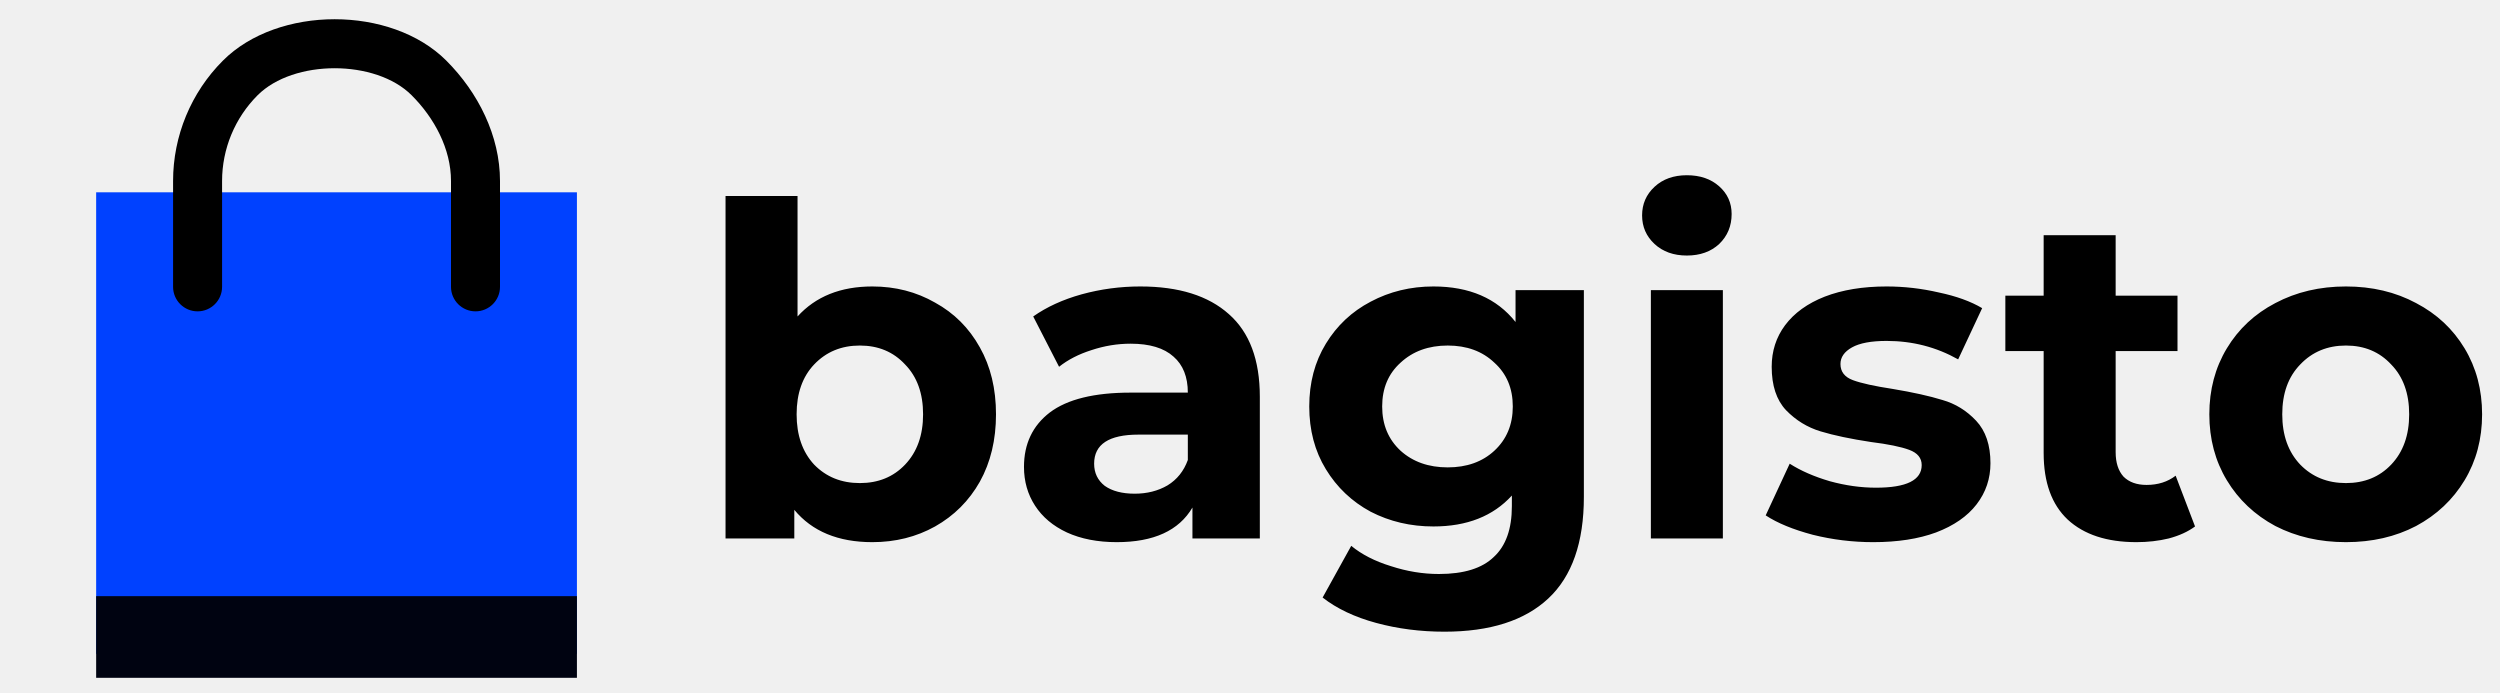
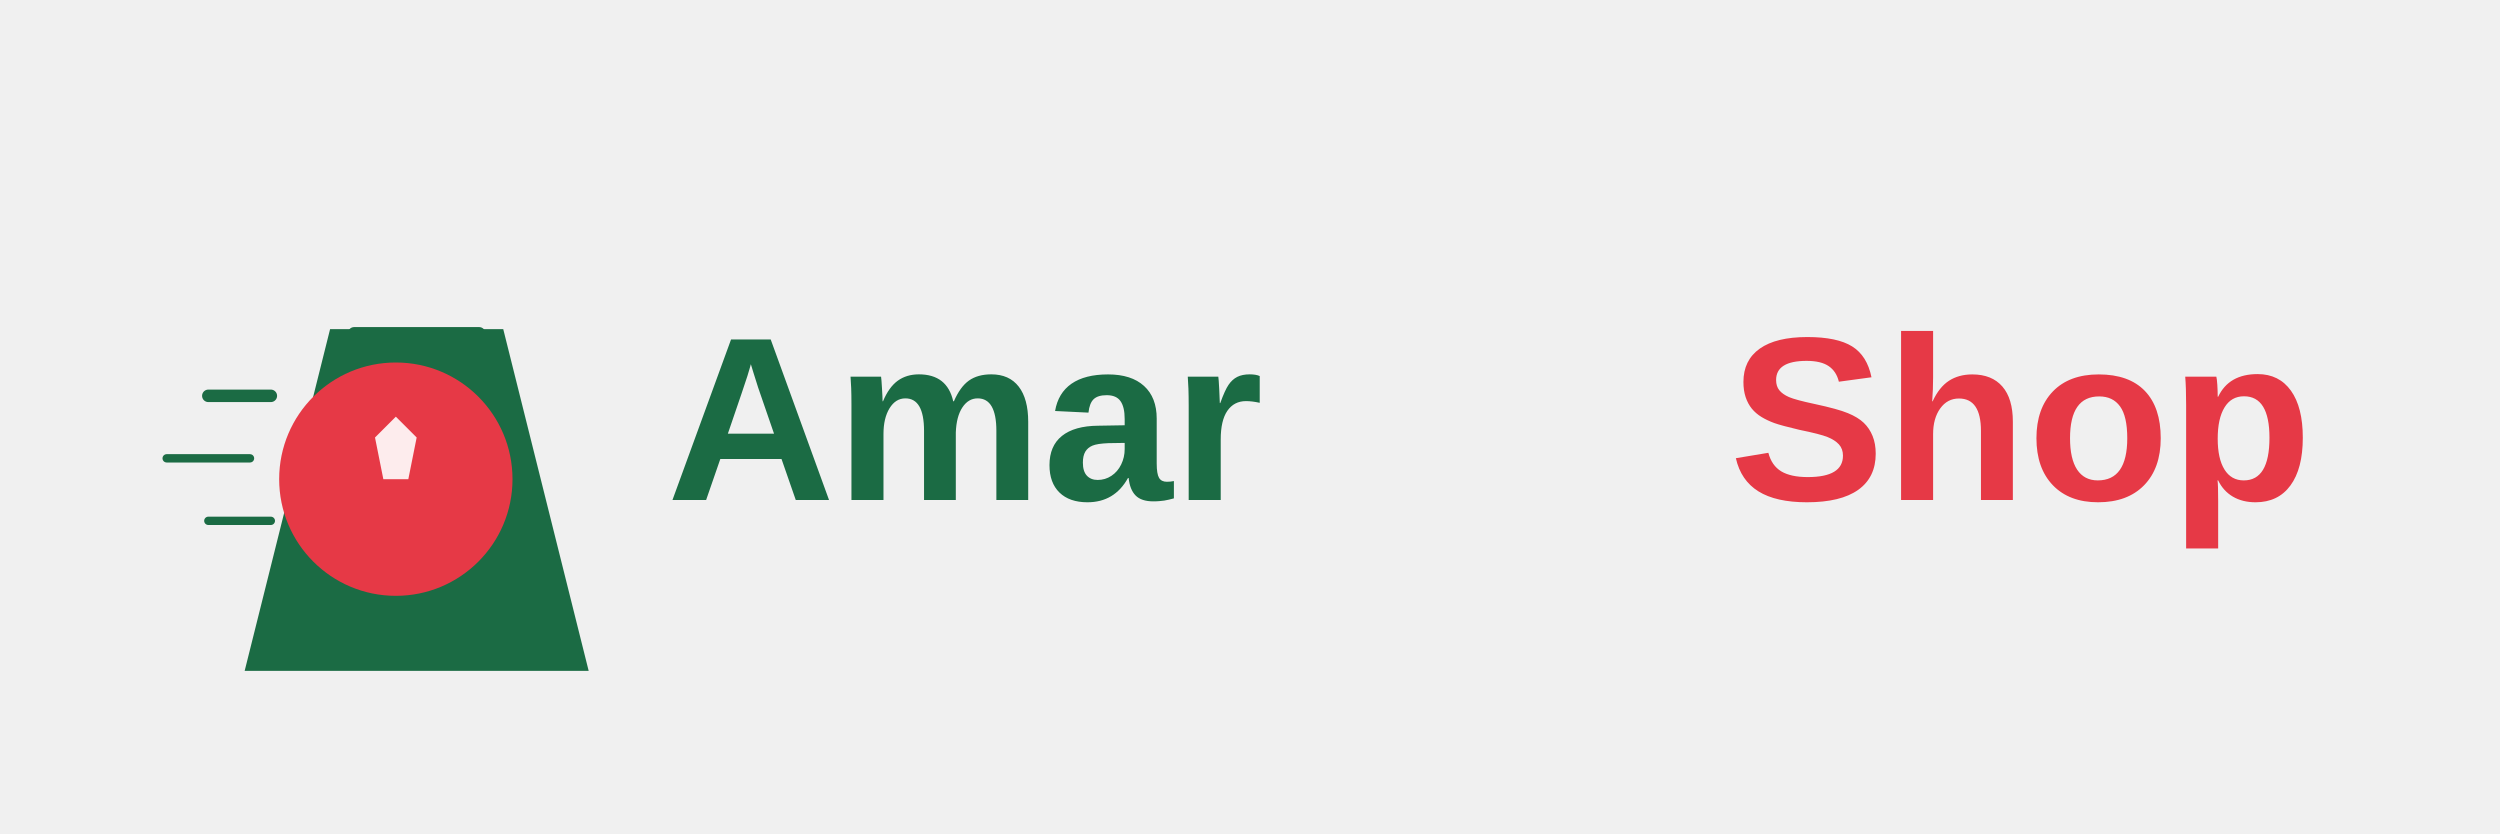
- <svg xmlns="http://www.w3.org/2000/svg" width="130" height="36" viewBox="0 0 130 36" fill="none">
-   <rect x="5" y="10" width="25" height="24" fill="#0041FF" />
-   <path fill-rule="evenodd" clip-rule="evenodd" d="M21.404 4.952C19.532 3.08 15.268 3.08 13.396 4.952C12.213 6.135 11.548 7.74 11.548 9.413V14.916C11.548 15.619 10.977 16.19 10.274 16.19C9.57 16.19 9 15.619 9 14.916V9.413C9 7.064 9.933 4.811 11.594 3.15C14.461 0.283 20.339 0.283 23.206 3.15C24.867 4.811 26 7.064 26 9.413V14.916C26 15.619 25.43 16.19 24.726 16.19C24.023 16.19 23.452 15.619 23.452 14.916V9.413C23.452 7.74 22.588 6.135 21.404 4.952Z" fill="black" />
-   <rect x="5" y="31" width="25" height="4.246" fill="#000311" />
-   <path d="M45.36 14.896C46.56 14.896 47.648 15.176 48.624 15.736C49.616 16.28 50.392 17.056 50.952 18.064C51.512 19.056 51.792 20.216 51.792 21.544C51.792 22.872 51.512 24.04 50.952 25.048C50.392 26.04 49.616 26.816 48.624 27.376C47.648 27.92 46.56 28.192 45.36 28.192C43.584 28.192 42.232 27.632 41.304 26.512V28H37.728V10.192H41.472V16.456C42.416 15.416 43.712 14.896 45.36 14.896ZM44.712 25.12C45.672 25.12 46.456 24.8 47.064 24.16C47.688 23.504 48 22.632 48 21.544C48 20.456 47.688 19.592 47.064 18.952C46.456 18.296 45.672 17.968 44.712 17.968C43.752 17.968 42.96 18.296 42.336 18.952C41.728 19.592 41.424 20.456 41.424 21.544C41.424 22.632 41.728 23.504 42.336 24.16C42.96 24.8 43.752 25.12 44.712 25.12ZM59.295 14.896C61.295 14.896 62.831 15.376 63.903 16.336C64.975 17.28 65.511 18.712 65.511 20.632V28H62.007V26.392C61.303 27.592 59.991 28.192 58.071 28.192C57.079 28.192 56.215 28.024 55.479 27.688C54.759 27.352 54.207 26.888 53.823 26.296C53.439 25.704 53.247 25.032 53.247 24.28C53.247 23.08 53.695 22.136 54.591 21.448C55.503 20.76 56.903 20.416 58.791 20.416H61.767C61.767 19.6 61.519 18.976 61.023 18.544C60.527 18.096 59.783 17.872 58.791 17.872C58.103 17.872 57.423 17.984 56.751 18.208C56.095 18.416 55.535 18.704 55.071 19.072L53.727 16.456C54.431 15.96 55.271 15.576 56.247 15.304C57.239 15.032 58.255 14.896 59.295 14.896ZM59.007 25.672C59.647 25.672 60.215 25.528 60.711 25.24C61.207 24.936 61.559 24.496 61.767 23.92V22.6H59.199C57.663 22.6 56.895 23.104 56.895 24.112C56.895 24.592 57.079 24.976 57.447 25.264C57.831 25.536 58.351 25.672 59.007 25.672ZM82.361 15.088V25.84C82.361 28.208 81.745 29.968 80.513 31.12C79.281 32.272 77.481 32.848 75.112 32.848C73.865 32.848 72.68 32.696 71.561 32.392C70.441 32.088 69.513 31.648 68.776 31.072L70.264 28.384C70.808 28.832 71.496 29.184 72.329 29.44C73.16 29.712 73.993 29.848 74.825 29.848C76.121 29.848 77.073 29.552 77.68 28.96C78.305 28.384 78.617 27.504 78.617 26.32V25.768C77.641 26.84 76.281 27.376 74.537 27.376C73.353 27.376 72.264 27.12 71.272 26.608C70.296 26.08 69.52 25.344 68.945 24.4C68.368 23.456 68.081 22.368 68.081 21.136C68.081 19.904 68.368 18.816 68.945 17.872C69.52 16.928 70.296 16.2 71.272 15.688C72.264 15.16 73.353 14.896 74.537 14.896C76.409 14.896 77.832 15.512 78.808 16.744V15.088H82.361ZM75.281 24.304C76.272 24.304 77.081 24.016 77.704 23.44C78.344 22.848 78.665 22.08 78.665 21.136C78.665 20.192 78.344 19.432 77.704 18.856C77.081 18.264 76.272 17.968 75.281 17.968C74.288 17.968 73.472 18.264 72.832 18.856C72.192 19.432 71.873 20.192 71.873 21.136C71.873 22.08 72.192 22.848 72.832 23.44C73.472 24.016 74.288 24.304 75.281 24.304ZM85.845 15.088H89.589V28H85.845V15.088ZM87.717 13.288C87.029 13.288 86.469 13.088 86.037 12.688C85.605 12.288 85.389 11.792 85.389 11.2C85.389 10.608 85.605 10.112 86.037 9.712C86.469 9.312 87.029 9.112 87.717 9.112C88.405 9.112 88.965 9.304 89.397 9.688C89.829 10.072 90.045 10.552 90.045 11.128C90.045 11.752 89.829 12.272 89.397 12.688C88.965 13.088 88.405 13.288 87.717 13.288ZM97.408 28.192C96.336 28.192 95.288 28.064 94.264 27.808C93.24 27.536 92.424 27.2 91.816 26.8L93.064 24.112C93.64 24.48 94.336 24.784 95.152 25.024C95.968 25.248 96.768 25.36 97.552 25.36C99.136 25.36 99.928 24.968 99.928 24.184C99.928 23.816 99.712 23.552 99.28 23.392C98.848 23.232 98.184 23.096 97.288 22.984C96.232 22.824 95.36 22.64 94.672 22.432C93.984 22.224 93.384 21.856 92.872 21.328C92.376 20.8 92.128 20.048 92.128 19.072C92.128 18.256 92.36 17.536 92.824 16.912C93.304 16.272 93.992 15.776 94.888 15.424C95.8 15.072 96.872 14.896 98.104 14.896C99.016 14.896 99.92 15 100.816 15.208C101.728 15.4 102.48 15.672 103.072 16.024L101.824 18.688C100.688 18.048 99.448 17.728 98.104 17.728C97.304 17.728 96.704 17.84 96.304 18.064C95.904 18.288 95.704 18.576 95.704 18.928C95.704 19.328 95.92 19.608 96.352 19.768C96.784 19.928 97.472 20.08 98.416 20.224C99.472 20.4 100.336 20.592 101.008 20.8C101.68 20.992 102.264 21.352 102.76 21.88C103.256 22.408 103.504 23.144 103.504 24.088C103.504 24.888 103.264 25.6 102.784 26.224C102.304 26.848 101.6 27.336 100.672 27.688C99.76 28.024 98.672 28.192 97.408 28.192ZM114.142 27.376C113.774 27.648 113.318 27.856 112.774 28C112.246 28.128 111.686 28.192 111.094 28.192C109.558 28.192 108.366 27.8 107.518 27.016C106.686 26.232 106.27 25.08 106.27 23.56V18.256H104.278V15.376H106.27V12.232H110.014V15.376H113.23V18.256H110.014V23.512C110.014 24.056 110.15 24.48 110.422 24.784C110.71 25.072 111.11 25.216 111.622 25.216C112.214 25.216 112.718 25.056 113.134 24.736L114.142 27.376ZM121.989 28.192C120.629 28.192 119.405 27.912 118.317 27.352C117.245 26.776 116.405 25.984 115.797 24.976C115.189 23.968 114.885 22.824 114.885 21.544C114.885 20.264 115.189 19.12 115.797 18.112C116.405 17.104 117.245 16.32 118.317 15.76C119.405 15.184 120.629 14.896 121.989 14.896C123.349 14.896 124.565 15.184 125.637 15.76C126.709 16.32 127.549 17.104 128.157 18.112C128.765 19.12 129.069 20.264 129.069 21.544C129.069 22.824 128.765 23.968 128.157 24.976C127.549 25.984 126.709 26.776 125.637 27.352C124.565 27.912 123.349 28.192 121.989 28.192ZM121.989 25.12C122.949 25.12 123.733 24.8 124.341 24.16C124.965 23.504 125.277 22.632 125.277 21.544C125.277 20.456 124.965 19.592 124.341 18.952C123.733 18.296 122.949 17.968 121.989 17.968C121.029 17.968 120.237 18.296 119.613 18.952C118.989 19.592 118.677 20.456 118.677 21.544C118.677 22.632 118.989 23.504 119.613 24.16C120.237 24.8 121.029 25.12 121.989 25.12Z" fill="black" />
+ <svg xmlns="http://www.w3.org/2000/svg" viewBox="0 0 600 200" preserveAspectRatio="xMidYMid meet">
+   <path d="M 80 80 L 120 80 L 140 160 L 60 160 Z" fill="#1B6B44" stroke="#1B6B44" stroke-width="2" />
+   <path d="M 85 80 L 115 80" fill="none" stroke="#1B6B44" stroke-width="3" stroke-linecap="round" />
+   <circle cx="100" cy="90" r="8" fill="none" stroke="#1B6B44" stroke-width="2" />
+   <circle cx="95" cy="115" r="28" fill="#E63946" />
+   <path d="M 90 105 L 95 100 L 100 105 L 98 115 L 92 115 Z" fill="white" opacity="0.9" />
+   <line x1="65" y1="95" x2="50" y2="95" stroke="#1B6B44" stroke-width="3" stroke-linecap="round" />
+   <line x1="60" y1="110" x2="40" y2="110" stroke="#1B6B44" stroke-width="2" stroke-linecap="round" />
+   <line x1="65" y1="125" x2="50" y2="125" stroke="#1B6B44" stroke-width="2" stroke-linecap="round" />
+   <text x="160" y="120" font-family="Arial, sans-serif" font-size="56" font-weight="bold" fill="#1B6B44">Amar</text>
+   <text x="415" y="120" font-family="Arial, sans-serif" font-size="56" font-weight="bold" fill="#E63946">Shop</text>
</svg>
